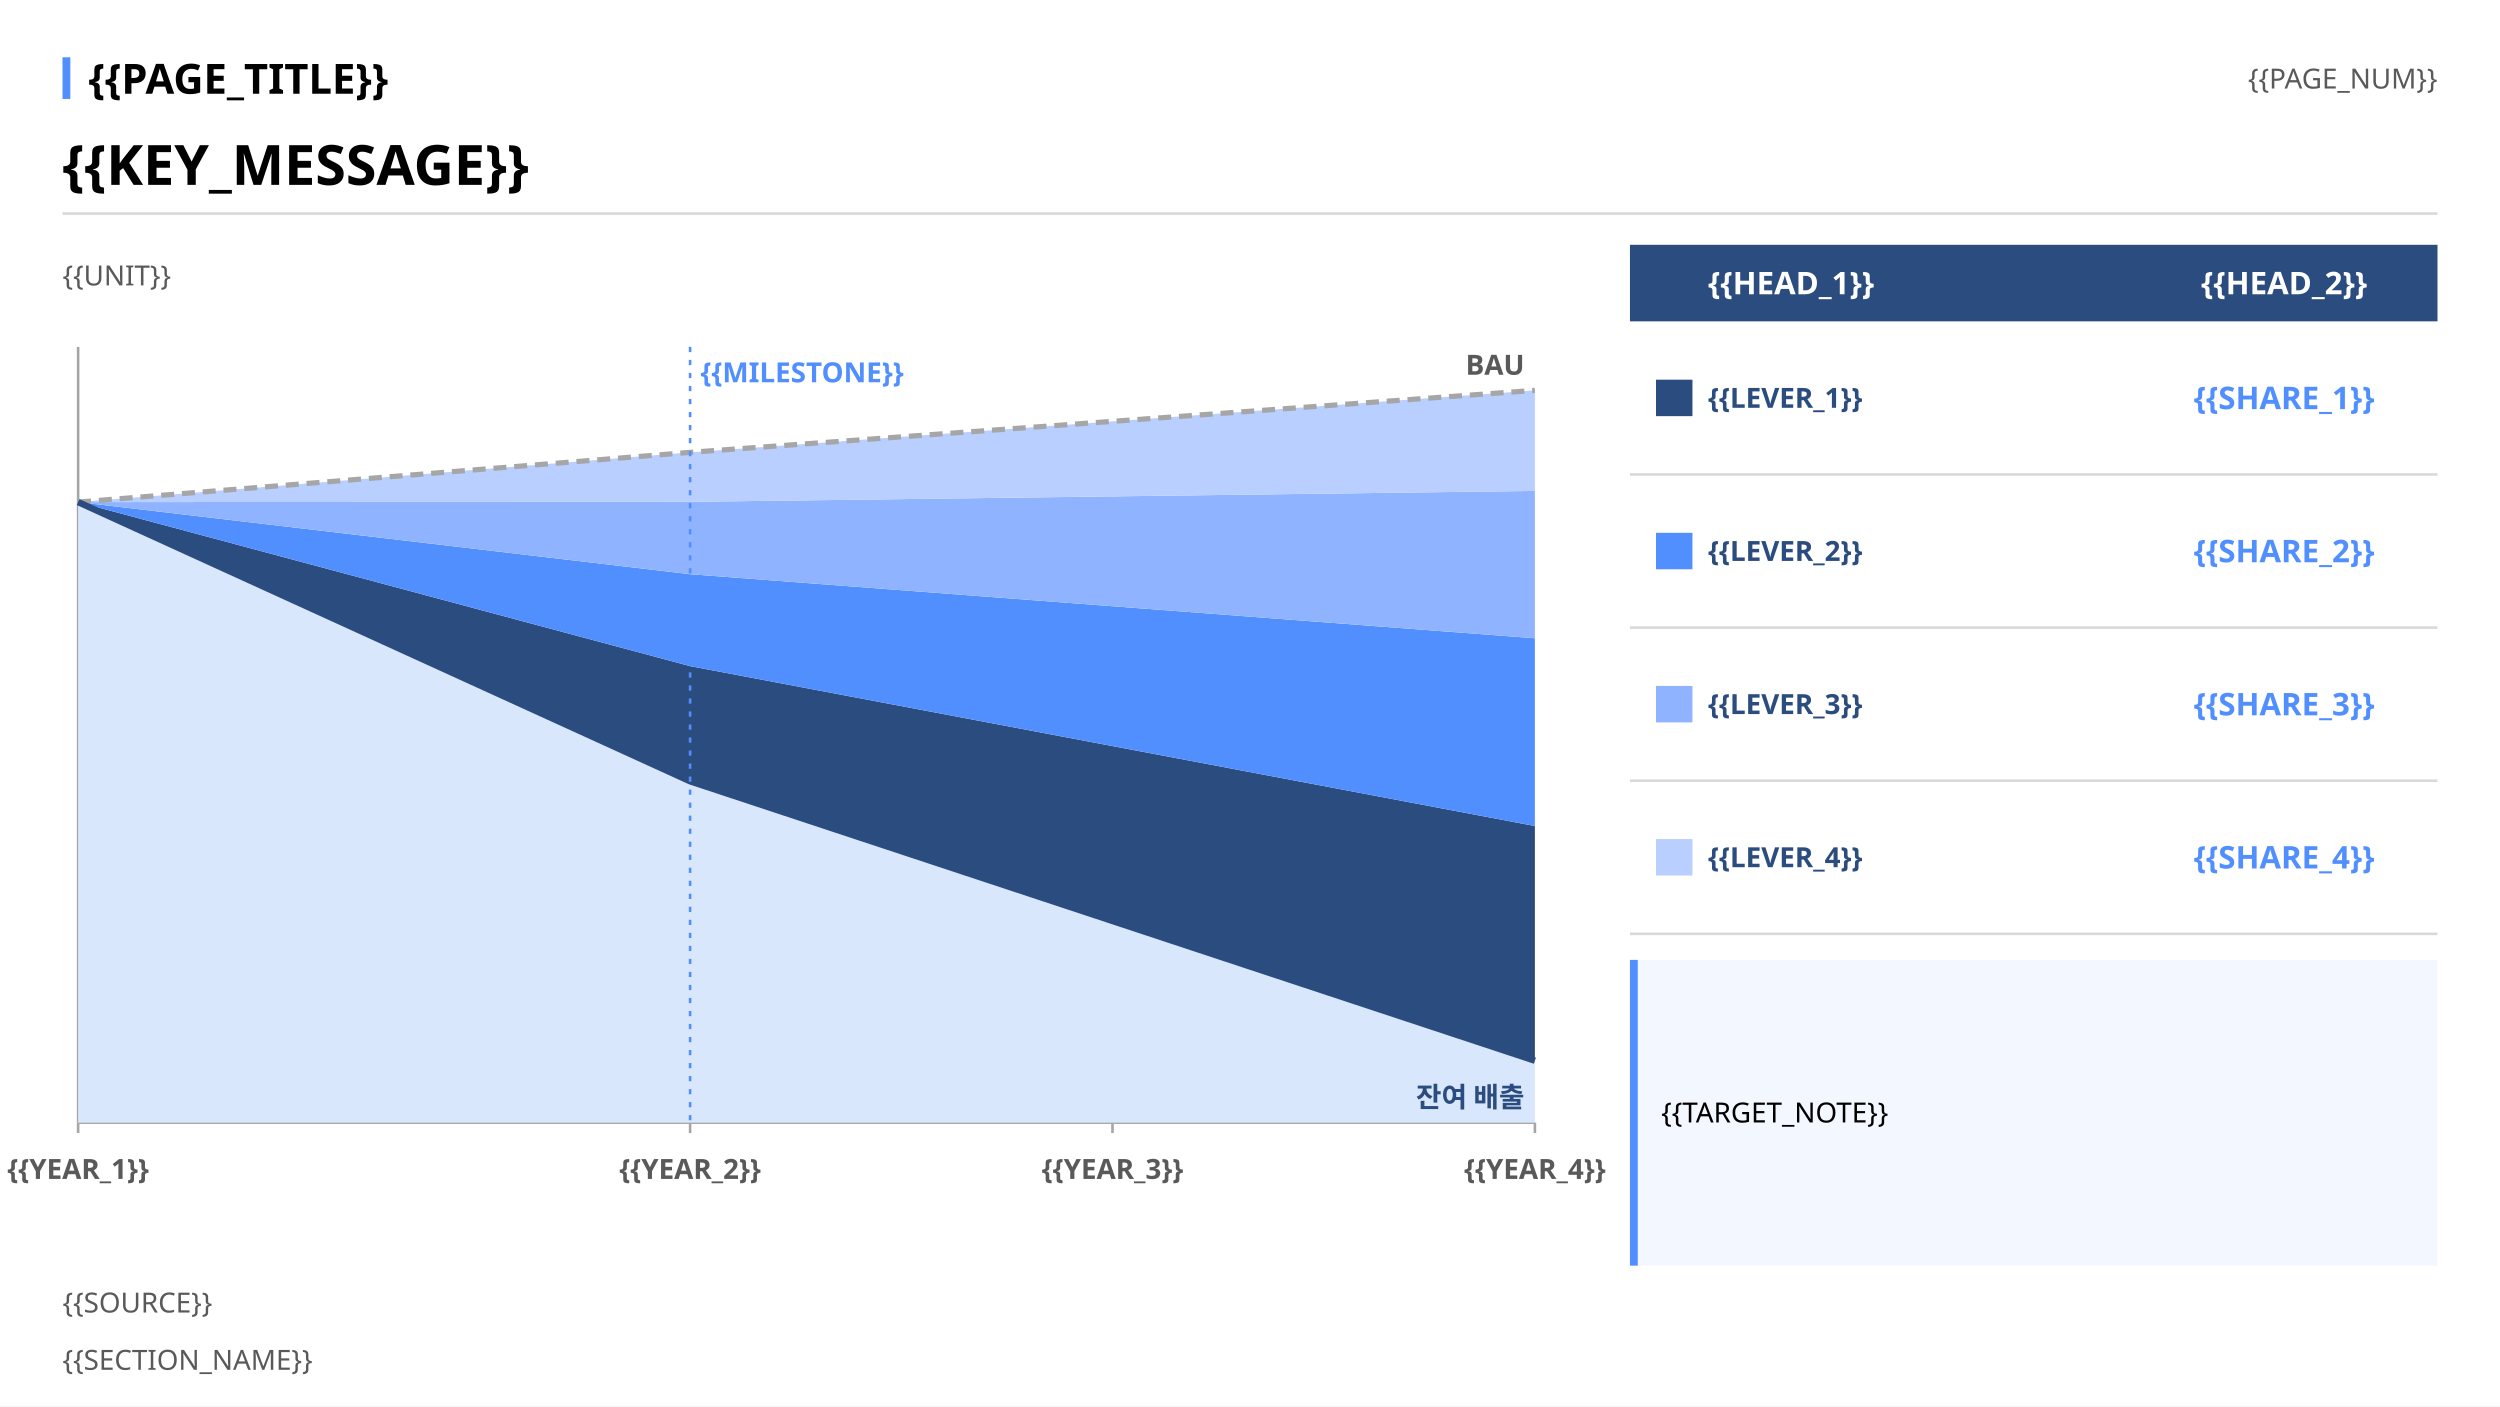
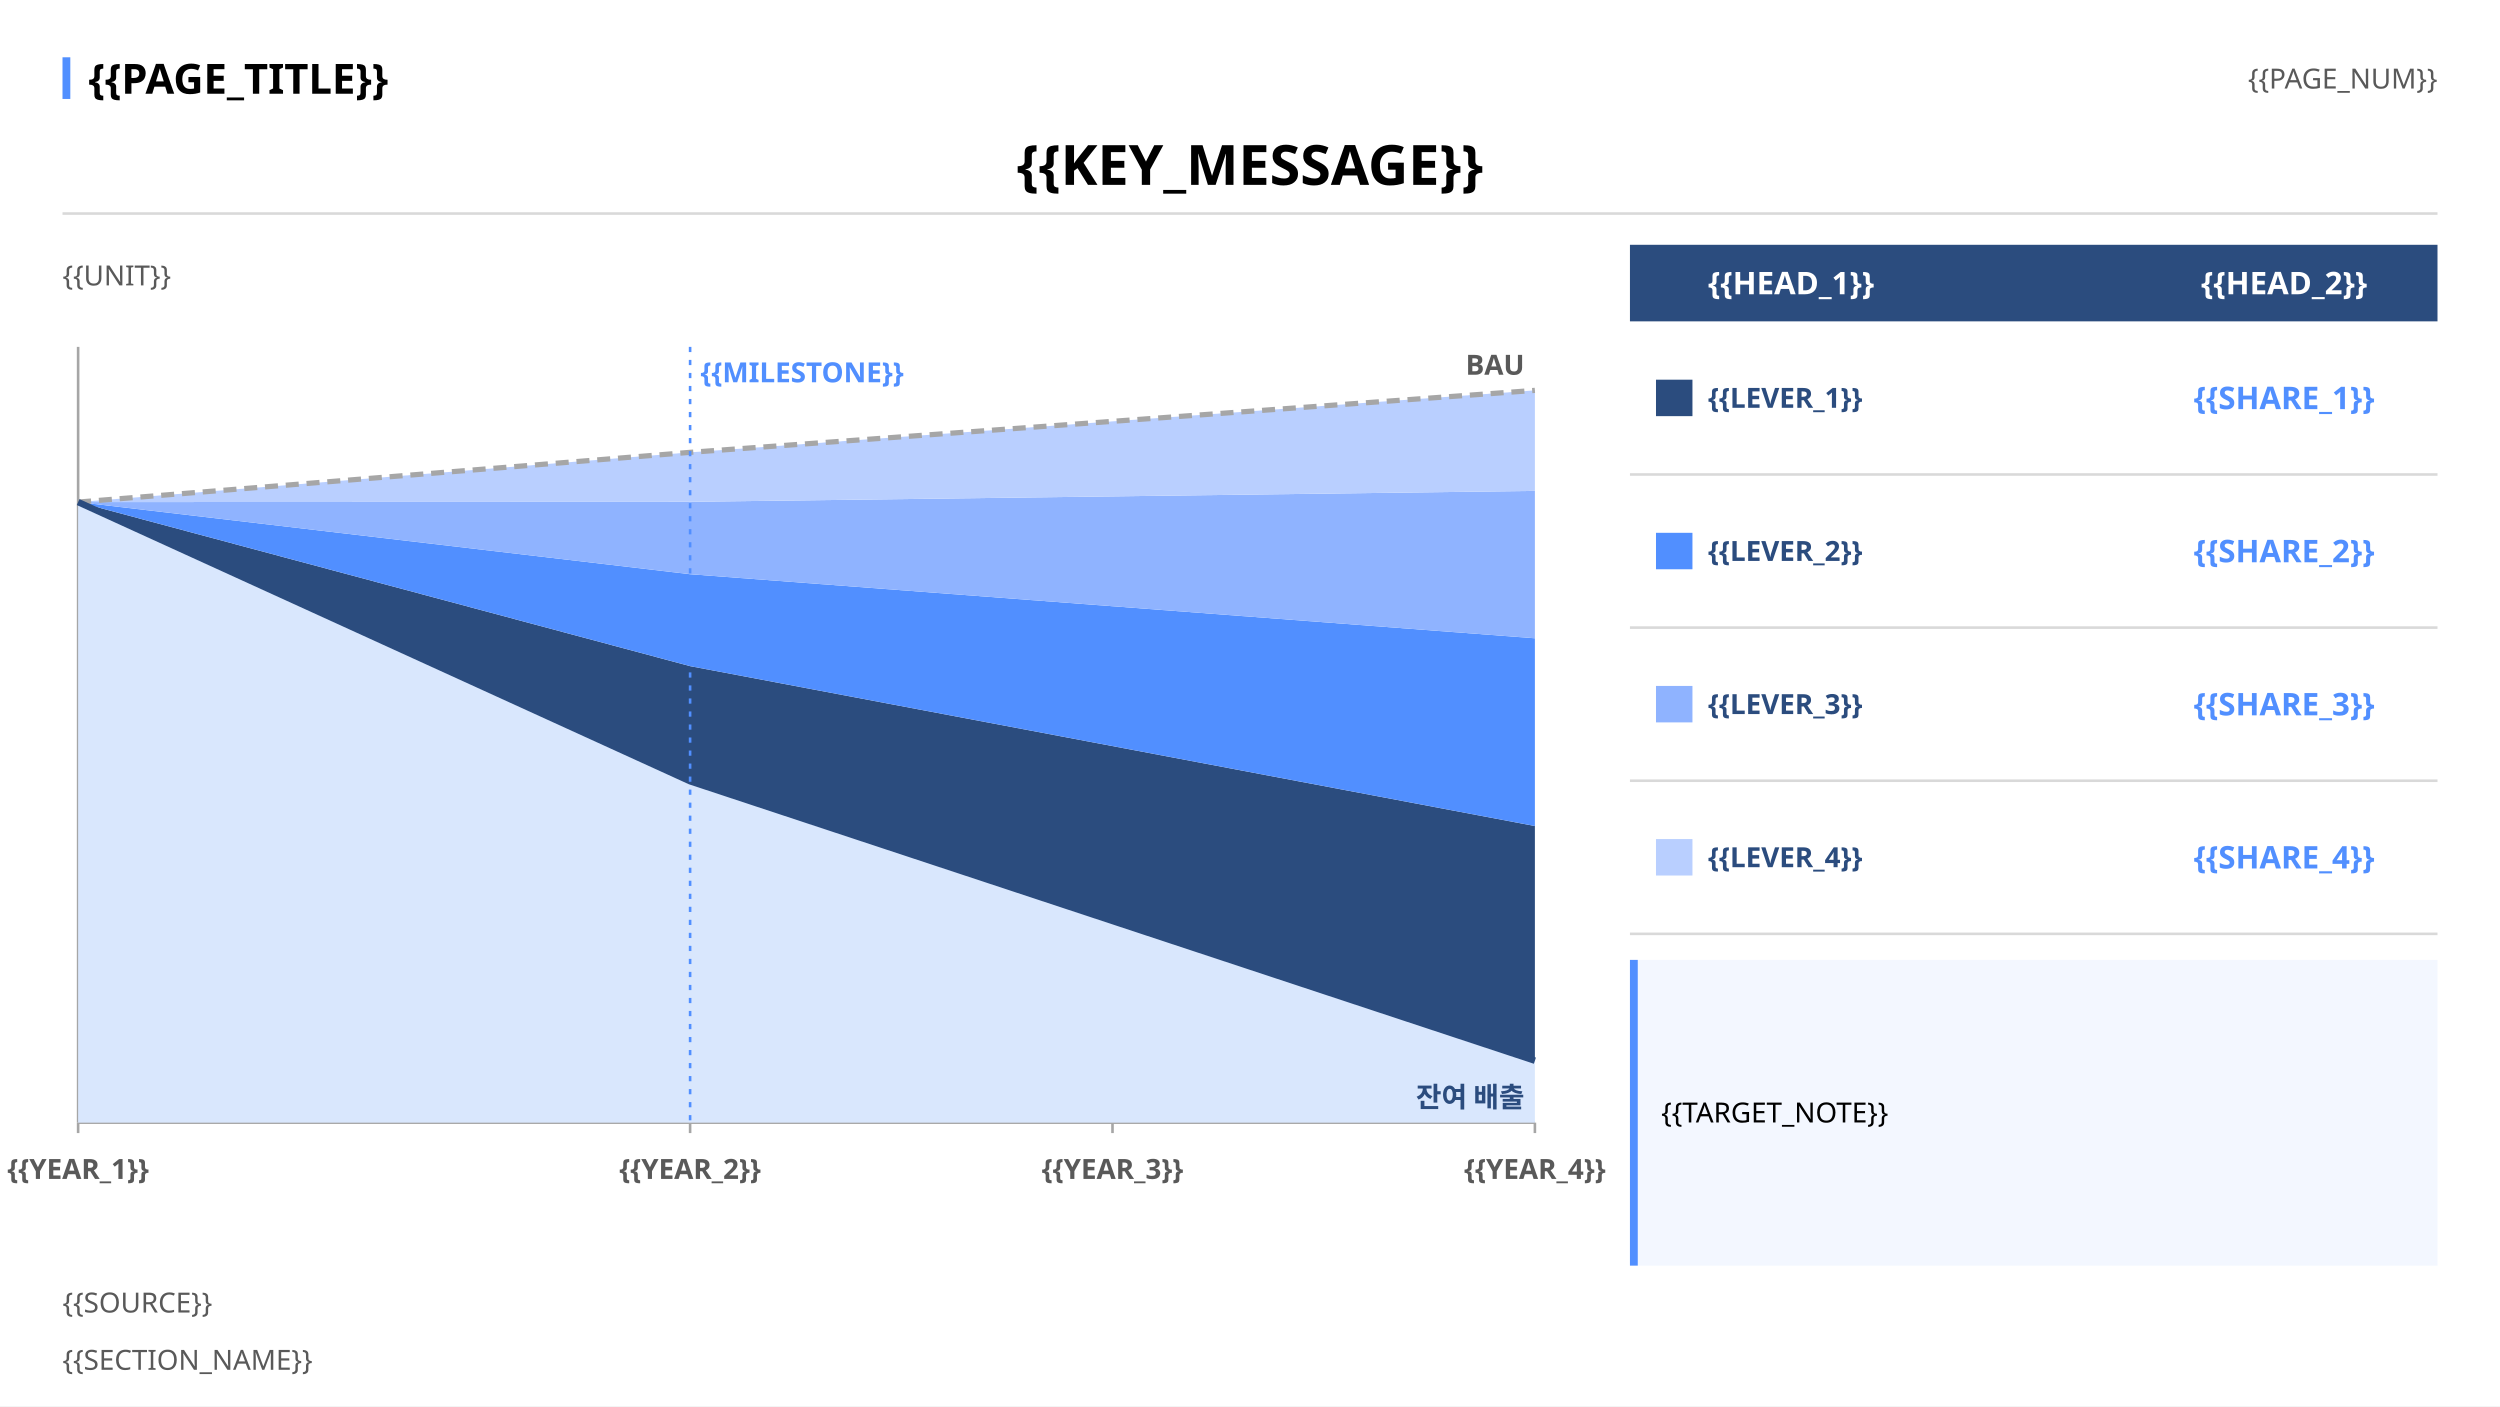
<svg xmlns="http://www.w3.org/2000/svg" viewBox="0 0 960 540" data-pptx-master="innergen-biz-master-16x9" data-pptx-master-name="이너젠 뉴 사업소개 16:9" data-pptx-layout="innergen-biz-pathway-wedge" data-pptx-layout-name="이너젠 뉴 사업소개 감축 경로 웨지(BAU→목표)">
  <rect id="master-bg" x="0" y="0" width="960" height="540" fill="#FFFFFF" data-pptx-layer="master" data-pptx-editable="false" />
  <rect id="title-bar" x="24" y="22" width="3" height="16" fill="#518FFF" data-pptx-layer="layout" data-pptx-editable="false" />
  <line id="governing-rule" x1="24" y1="82" x2="936" y2="82" stroke="#D9D9D9" stroke-width="1" data-pptx-layer="layout" data-pptx-editable="false" />
  <line id="axis-x" x1="30" y1="431.1" x2="589.4" y2="431.1" stroke="#A6A6A6" stroke-width="1" data-pptx-layer="layout" data-pptx-editable="false" />
  <line id="axis-y" x1="30" y1="133.2" x2="30" y2="431.1" stroke="#A6A6A6" stroke-width="1" data-pptx-layer="layout" data-pptx-editable="false" />
  <line id="tick-1" x1="30" y1="431.1" x2="30" y2="435.1" stroke="#A6A6A6" stroke-width="1" data-pptx-layer="layout" data-pptx-editable="false" />
  <line id="tick-2" x1="265" y1="431.1" x2="265" y2="435.1" stroke="#A6A6A6" stroke-width="1" data-pptx-layer="layout" data-pptx-editable="false" />
  <line id="tick-3" x1="427.2" y1="431.1" x2="427.2" y2="435.1" stroke="#A6A6A6" stroke-width="1" data-pptx-layer="layout" data-pptx-editable="false" />
  <line id="tick-4" x1="589.4" y1="431.1" x2="589.4" y2="435.1" stroke="#A6A6A6" stroke-width="1" data-pptx-layer="layout" data-pptx-editable="false" />
  <rect id="legend-head-bg" x="625.9" y="94" width="310.1" height="29.4" fill="#2B4C7E" data-pptx-layer="layout" data-pptx-editable="false" />
  <rect id="lever-1-swatch" x="635.9" y="145.8" width="14" height="14" fill="#2B4C7E" data-pptx-layer="layout" data-pptx-editable="false" />
  <line id="lever-1-rule" x1="625.9" y1="182.2" x2="936" y2="182.2" stroke="#D9D9D9" stroke-width="1" data-pptx-layer="layout" data-pptx-editable="false" />
  <rect id="lever-2-swatch" x="635.9" y="204.6" width="14" height="14" fill="#518FFF" data-pptx-layer="layout" data-pptx-editable="false" />
  <line id="lever-2-rule" x1="625.9" y1="241" x2="936" y2="241" stroke="#D9D9D9" stroke-width="1" data-pptx-layer="layout" data-pptx-editable="false" />
  <rect id="lever-3-swatch" x="635.9" y="263.4" width="14" height="14" fill="#8FB3FF" data-pptx-layer="layout" data-pptx-editable="false" />
  <line id="lever-3-rule" x1="625.9" y1="299.8" x2="936" y2="299.8" stroke="#D9D9D9" stroke-width="1" data-pptx-layer="layout" data-pptx-editable="false" />
  <rect id="lever-4-swatch" x="635.9" y="322.2" width="14" height="14" fill="#B9CFFF" data-pptx-layer="layout" data-pptx-editable="false" />
  <line id="lever-4-rule" x1="625.9" y1="358.6" x2="936" y2="358.6" stroke="#D9D9D9" stroke-width="1" data-pptx-layer="layout" data-pptx-editable="false" />
  <rect id="target-box" x="625.9" y="368.6" width="310.1" height="117.4" fill="#F3F7FF" data-pptx-layer="layout" data-pptx-editable="false" />
  <rect id="target-accent" x="625.9" y="368.6" width="3" height="117.4" fill="#518FFF" data-pptx-layer="layout" data-pptx-editable="false" />
  <path id="wedge-1" d="M 30 192.8 L 265 255.8 L 589.4 317.2 L 589.4 407.3 L 265 300 L 30 192.8Z" fill="#2B4C7E" />
  <path id="wedge-2" d="M 30 192.8 L 265 220.5 L 589.4 245.1 L 589.4 317.2 L 265 255.8 L 30 192.8Z" fill="#518FFF" />
  <path id="wedge-3" d="M 30 192.8 L 265 192.7 L 589.4 188.5 L 589.4 245.1 L 265 220.5 L 30 192.8Z" fill="#8FB3FF" />
  <path id="wedge-4" d="M 30 192.8 L 265 173.7 L 589.4 149.9 L 589.4 188.5 L 265 192.7 L 30 192.8Z" fill="#B9CFFF" />
  <path id="residual" d="M 30 192.8 L 265 300 L 589.4 407.3 L 589.4 431.1 L 30 431.1Z" fill="#D9E7FD" />
  <path id="bau-line" d="M 30 192.8 L 265 173.7 L 589.4 149.9" fill="none" stroke="#A6A6A6" stroke-width="2" stroke-dasharray="5 3" />
  <path id="target-line" d="M 30 192.8 L 265 300 L 589.4 407.3" fill="none" stroke="#2B4C7E" stroke-width="2.5" />
  <text id="bau-tag" x="585.4" y="143.9" text-anchor="end" font-family="&quot;IBM Plex Sans KR&quot;, &quot;Malgun Gothic&quot;, sans-serif" font-size="10.67" font-weight="700" fill="#595959">BAU</text>
  <text id="residual-tag" x="585.4" y="425.1" text-anchor="end" font-family="&quot;IBM Plex Sans KR&quot;, &quot;Malgun Gothic&quot;, sans-serif" font-size="10.67" font-weight="700" fill="#2B4C7E">잔여 배출</text>
  <line id="milestone-line" x1="265" y1="133.2" x2="265" y2="431.1" stroke="#518FFF" stroke-width="1" stroke-dasharray="2 3" />
  <g id="content-title" data-pptx-placeholder="title" data-pptx-placeholder-bounds="34 20 760 22">
    <text id="content-title-carrier" data-pptx-placeholder-carrier="true" x="34" y="36" font-family="&quot;IBM Plex Sans KR&quot;, &quot;Malgun Gothic&quot;, sans-serif" font-size="16" font-weight="700" fill="#000000">{{PAGE_TITLE}}</text>
  </g>
  <g id="key-message" data-pptx-placeholder="body" data-pptx-placeholder-idx="90" data-pptx-placeholder-bounds="24 50 912 28">
-     <text id="key-message-carrier" data-pptx-placeholder-carrier="true" x="24" y="71" font-family="&quot;IBM Plex Sans KR&quot;, &quot;Malgun Gothic&quot;, sans-serif" font-size="21.33" font-weight="700" fill="#000000">{{KEY_MESSAGE}}</text>
+     <text id="key-message-carrier" data-pptx-placeholder-carrier="true" x="480" text-anchor="middle" data-governing-emphasis-color="#A4C700" y="71" font-family="&quot;IBM Plex Sans KR&quot;, &quot;Malgun Gothic&quot;, sans-serif" font-size="21.33" font-weight="700" fill="#000000">{{KEY_MESSAGE}}</text>
  </g>
  <g id="unit" data-pptx-placeholder="body" data-pptx-placeholder-idx="1" data-pptx-placeholder-bounds="24 94 565.4 23.5">
    <text id="unit-carrier" data-pptx-placeholder-carrier="true" x="24" y="109.6" font-family="&quot;IBM Plex Sans KR&quot;, &quot;Malgun Gothic&quot;, sans-serif" font-size="10.67" font-weight="400" fill="#595959">{{UNIT}}</text>
  </g>
  <g id="year-1" data-pptx-placeholder="body" data-pptx-placeholder-idx="2" data-pptx-placeholder-bounds="-10 435.1 80 27.4">
    <text id="year-1-carrier" data-pptx-placeholder-carrier="true" x="30" y="452.7" text-anchor="middle" font-family="&quot;IBM Plex Sans KR&quot;, &quot;Malgun Gothic&quot;, sans-serif" font-size="10.67" font-weight="700" fill="#595959">{{YEAR_1}}</text>
  </g>
  <g id="year-2" data-pptx-placeholder="body" data-pptx-placeholder-idx="3" data-pptx-placeholder-bounds="225 435.1 80 27.4">
    <text id="year-2-carrier" data-pptx-placeholder-carrier="true" x="265" y="452.7" text-anchor="middle" font-family="&quot;IBM Plex Sans KR&quot;, &quot;Malgun Gothic&quot;, sans-serif" font-size="10.67" font-weight="700" fill="#595959">{{YEAR_2}}</text>
  </g>
  <g id="year-3" data-pptx-placeholder="body" data-pptx-placeholder-idx="4" data-pptx-placeholder-bounds="387.2 435.1 80 27.4">
    <text id="year-3-carrier" data-pptx-placeholder-carrier="true" x="427.2" y="452.7" text-anchor="middle" font-family="&quot;IBM Plex Sans KR&quot;, &quot;Malgun Gothic&quot;, sans-serif" font-size="10.67" font-weight="700" fill="#595959">{{YEAR_3}}</text>
  </g>
  <g id="year-4" data-pptx-placeholder="body" data-pptx-placeholder-idx="5" data-pptx-placeholder-bounds="549.4 435.1 80 27.4">
    <text id="year-4-carrier" data-pptx-placeholder-carrier="true" x="589.4" y="452.7" text-anchor="middle" font-family="&quot;IBM Plex Sans KR&quot;, &quot;Malgun Gothic&quot;, sans-serif" font-size="10.67" font-weight="700" fill="#595959">{{YEAR_4}}</text>
  </g>
  <g id="milestone" data-pptx-placeholder="body" data-pptx-placeholder-idx="6" data-pptx-placeholder-bounds="269 131.2 228 23.5">
    <text id="milestone-carrier" data-pptx-placeholder-carrier="true" x="269" y="146.8" font-family="&quot;IBM Plex Sans KR&quot;, &quot;Malgun Gothic&quot;, sans-serif" font-size="10.67" font-weight="700" fill="#518FFF">{{MILESTONE}}</text>
  </g>
  <g id="legend-head-1" data-pptx-placeholder="body" data-pptx-placeholder-anchor="middle" data-pptx-placeholder-idx="7" data-pptx-placeholder-bounds="655.9 94 162.2 29.4">
    <text id="legend-head-1-carrier" data-pptx-placeholder-carrier="true" x="655.9" y="113" font-family="&quot;IBM Plex Sans KR&quot;, &quot;Malgun Gothic&quot;, sans-serif" font-size="12" font-weight="700" fill="#FFFFFF">{{HEAD_1}}</text>
  </g>
  <g id="legend-head-2" data-pptx-placeholder="body" data-pptx-placeholder-anchor="middle" data-pptx-placeholder-idx="8" data-pptx-placeholder-bounds="818.2 94 117.8 29.4">
    <text id="legend-head-2-carrier" data-pptx-placeholder-carrier="true" x="877.1" y="113" text-anchor="middle" font-family="&quot;IBM Plex Sans KR&quot;, &quot;Malgun Gothic&quot;, sans-serif" font-size="12" font-weight="700" fill="#FFFFFF">{{HEAD_2}}</text>
  </g>
  <g id="lever-1" data-pptx-placeholder="body" data-pptx-placeholder-idx="9" data-pptx-placeholder-bounds="655.9 123.4 162.2 58.8">
    <text id="lever-1-carrier" data-pptx-placeholder-carrier="true" x="655.9" y="156.6" font-family="&quot;IBM Plex Sans KR&quot;, &quot;Malgun Gothic&quot;, sans-serif" font-size="10.67" font-weight="700" fill="#2B4C7E">{{LEVER_1}}</text>
  </g>
  <g id="share-1" data-pptx-placeholder="body" data-pptx-placeholder-idx="10" data-pptx-placeholder-bounds="818.2 123.4 117.8 58.8">
    <text id="share-1-carrier" data-pptx-placeholder-carrier="true" x="877.1" y="157.1" text-anchor="middle" font-family="&quot;IBM Plex Sans KR&quot;, &quot;Malgun Gothic&quot;, sans-serif" font-size="12" font-weight="700" fill="#518FFF">{{SHARE_1}}</text>
  </g>
  <g id="lever-2" data-pptx-placeholder="body" data-pptx-placeholder-idx="11" data-pptx-placeholder-bounds="655.9 182.2 162.2 58.8">
    <text id="lever-2-carrier" data-pptx-placeholder-carrier="true" x="655.9" y="215.4" font-family="&quot;IBM Plex Sans KR&quot;, &quot;Malgun Gothic&quot;, sans-serif" font-size="10.67" font-weight="700" fill="#2B4C7E">{{LEVER_2}}</text>
  </g>
  <g id="share-2" data-pptx-placeholder="body" data-pptx-placeholder-idx="12" data-pptx-placeholder-bounds="818.2 182.2 117.8 58.8">
    <text id="share-2-carrier" data-pptx-placeholder-carrier="true" x="877.1" y="215.9" text-anchor="middle" font-family="&quot;IBM Plex Sans KR&quot;, &quot;Malgun Gothic&quot;, sans-serif" font-size="12" font-weight="700" fill="#518FFF">{{SHARE_2}}</text>
  </g>
  <g id="lever-3" data-pptx-placeholder="body" data-pptx-placeholder-idx="13" data-pptx-placeholder-bounds="655.9 241 162.2 58.8">
    <text id="lever-3-carrier" data-pptx-placeholder-carrier="true" x="655.9" y="274.2" font-family="&quot;IBM Plex Sans KR&quot;, &quot;Malgun Gothic&quot;, sans-serif" font-size="10.67" font-weight="700" fill="#2B4C7E">{{LEVER_3}}</text>
  </g>
  <g id="share-3" data-pptx-placeholder="body" data-pptx-placeholder-idx="14" data-pptx-placeholder-bounds="818.2 241 117.8 58.8">
    <text id="share-3-carrier" data-pptx-placeholder-carrier="true" x="877.1" y="274.7" text-anchor="middle" font-family="&quot;IBM Plex Sans KR&quot;, &quot;Malgun Gothic&quot;, sans-serif" font-size="12" font-weight="700" fill="#518FFF">{{SHARE_3}}</text>
  </g>
  <g id="lever-4" data-pptx-placeholder="body" data-pptx-placeholder-idx="15" data-pptx-placeholder-bounds="655.9 299.8 162.2 58.8">
    <text id="lever-4-carrier" data-pptx-placeholder-carrier="true" x="655.9" y="333" font-family="&quot;IBM Plex Sans KR&quot;, &quot;Malgun Gothic&quot;, sans-serif" font-size="10.67" font-weight="700" fill="#2B4C7E">{{LEVER_4}}</text>
  </g>
  <g id="share-4" data-pptx-placeholder="body" data-pptx-placeholder-idx="16" data-pptx-placeholder-bounds="818.2 299.8 117.8 58.8">
    <text id="share-4-carrier" data-pptx-placeholder-carrier="true" x="877.1" y="333.5" text-anchor="middle" font-family="&quot;IBM Plex Sans KR&quot;, &quot;Malgun Gothic&quot;, sans-serif" font-size="12" font-weight="700" fill="#518FFF">{{SHARE_4}}</text>
  </g>
  <g id="target-note" data-pptx-placeholder="body" data-pptx-placeholder-anchor="middle" data-pptx-placeholder-idx="17" data-pptx-placeholder-bounds="637.9 368.6 290.1 117.4">
    <text id="target-note-carrier" data-pptx-placeholder-carrier="true" x="637.9" y="431.03" font-family="&quot;IBM Plex Sans KR&quot;, &quot;Malgun Gothic&quot;, sans-serif" font-size="10.67" font-weight="400" fill="#000000">{{TARGET_NOTE}}</text>
  </g>
  <g id="source-note" data-pptx-placeholder="body" data-pptx-placeholder-idx="91" data-pptx-placeholder-bounds="24 492 912 16">
    <text id="source-note-carrier" data-pptx-placeholder-carrier="true" x="24" y="504" font-family="&quot;IBM Plex Sans KR&quot;, &quot;Malgun Gothic&quot;, sans-serif" font-size="10.67" font-weight="400" fill="#595959">{{SOURCE}}</text>
  </g>
  <g id="footer-section" data-pptx-placeholder="footer" data-pptx-placeholder-bounds="24 514 600 16">
    <text id="footer-section-carrier" data-pptx-placeholder-carrier="true" x="24" y="526" font-family="&quot;IBM Plex Sans KR&quot;, &quot;Malgun Gothic&quot;, sans-serif" font-size="10.67" font-weight="400" fill="#595959">{{SECTION_NAME}}</text>
  </g>
  <g id="page-number" data-pptx-placeholder="slide-number" data-pptx-placeholder-bounds="880 20 56 18">
    <text id="page-number-carrier" data-pptx-placeholder-carrier="true" x="936" y="34" text-anchor="end" font-family="&quot;IBM Plex Sans KR&quot;, &quot;Malgun Gothic&quot;, sans-serif" font-size="10.67" font-weight="400" fill="#595959">{{PAGE_NUM}}</text>
  </g>
</svg>
